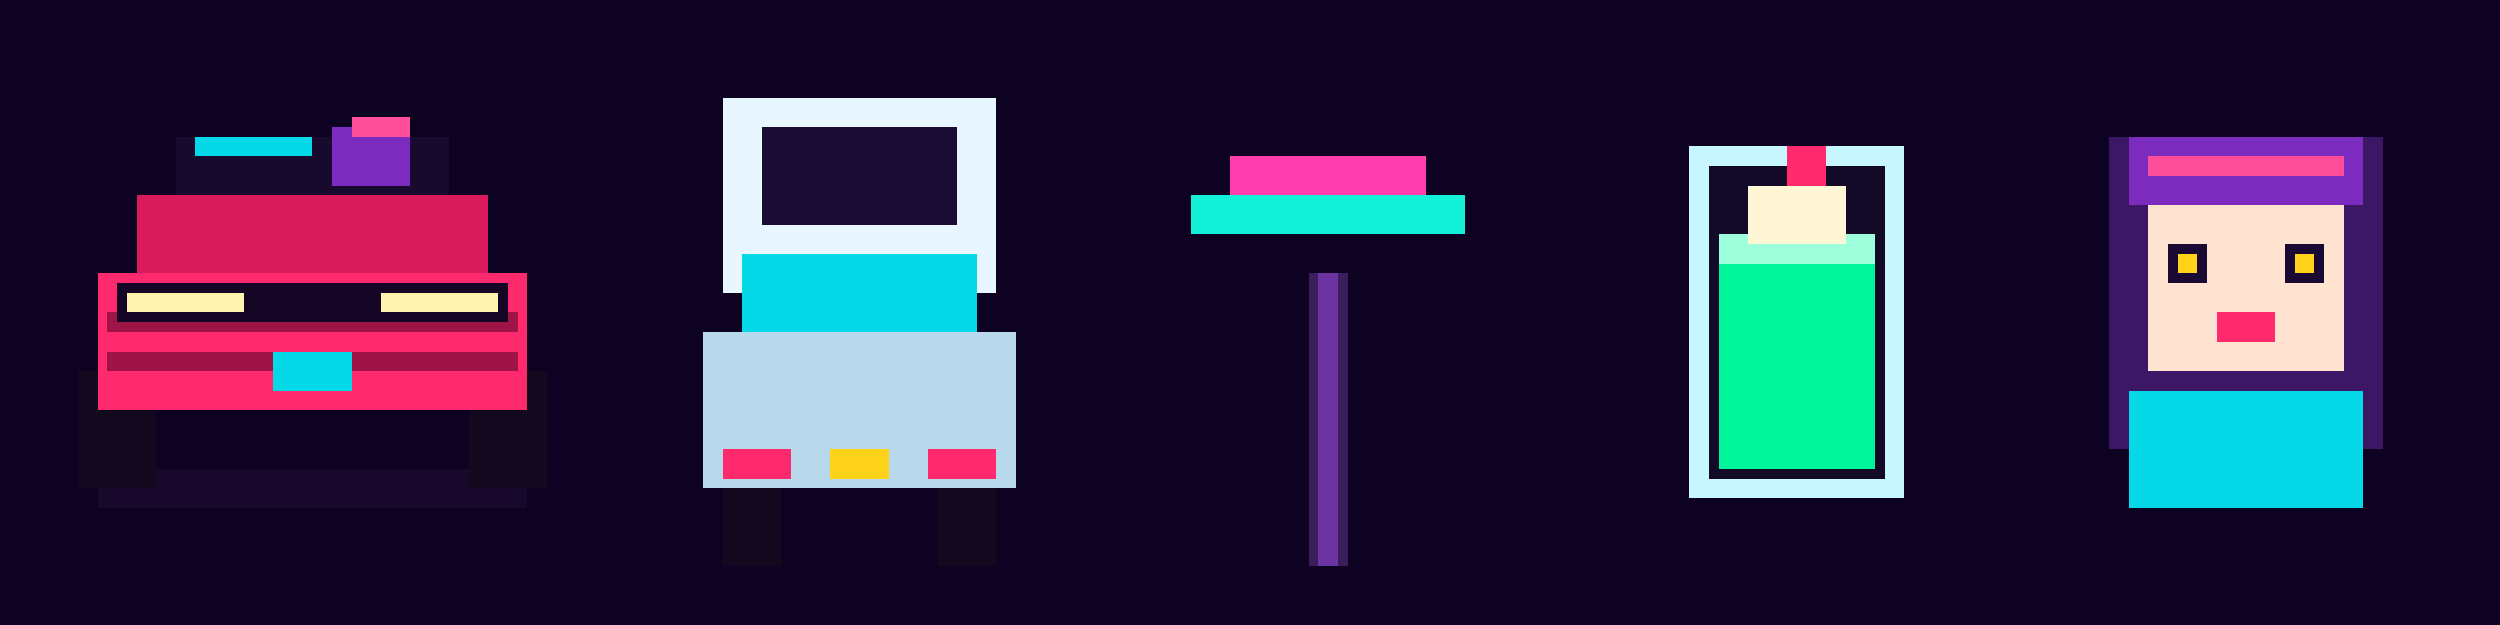
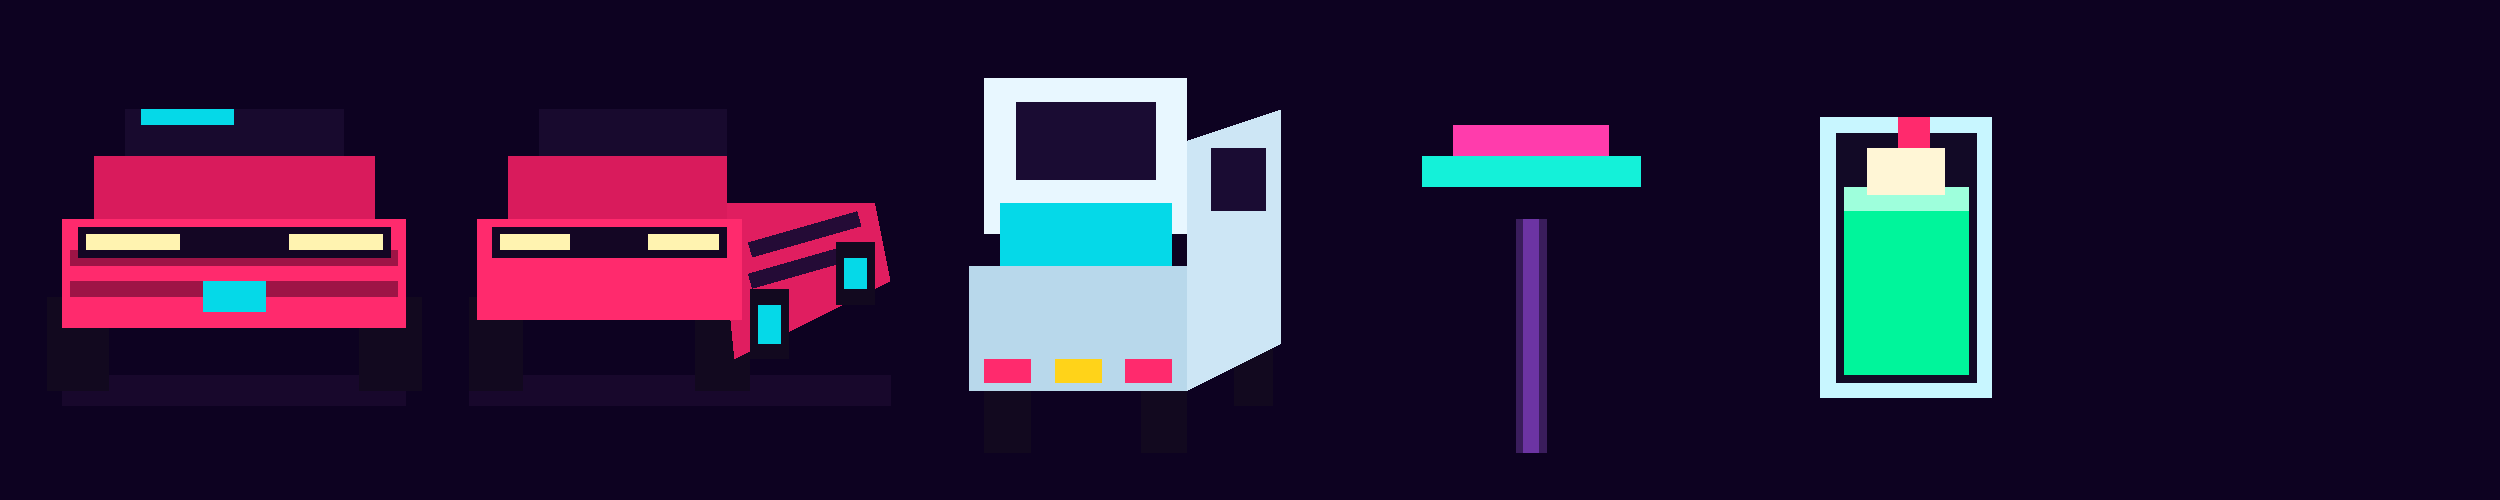
- <svg xmlns="http://www.w3.org/2000/svg" viewBox="0 0 256 64" width="256" height="64" shape-rendering="crispEdges">
-   <rect width="256" height="64" fill="#0d0221" />
-   <g transform="translate(8, 12)">
+ <svg xmlns="http://www.w3.org/2000/svg" viewBox="0 0 320 64" width="320" height="64" shape-rendering="crispEdges">
+   <rect width="320" height="64" fill="#0d0221" />
+   <g transform="translate(6, 12)">
    <rect x="2" y="36" width="44" height="4" fill="#18082c" />
    <rect x="0" y="26" width="8" height="12" fill="#12091f" />
    <rect x="40" y="26" width="8" height="12" fill="#12091f" />
    <rect x="2" y="16" width="44" height="14" fill="#ff2a6d" />
    <rect x="3" y="20" width="42" height="2" fill="#9e1446" />
    <rect x="3" y="24" width="42" height="2" fill="#9e1446" />
    <rect x="6" y="8" width="36" height="8" fill="#d91b5c" />
    <rect x="10" y="2" width="28" height="6" fill="#180a2e" />
    <rect x="12" y="2" width="12" height="2" fill="#05d9e8" />
-     <rect x="26" y="1" width="8" height="6" fill="#7b2cbf" />
-     <rect x="28" y="0" width="6" height="2" fill="#ff4f9a" />
    <rect x="4" y="17" width="40" height="4" fill="#140624" />
    <rect x="5" y="18" width="12" height="2" fill="#fff3b0" />
    <rect x="31" y="18" width="12" height="2" fill="#fff3b0" />
    <rect x="20" y="24" width="8" height="4" fill="#05d9e8" />
  </g>
-   <g transform="translate(72, 8)">
+   <g transform="translate(60, 10)">
+     <rect x="0" y="38" width="54" height="4" fill="#18082c" />
+     <rect x="0" y="28" width="7" height="12" fill="#12091f" />
+     <rect x="29" y="28" width="7" height="12" fill="#12091f" />
+     <polygon points="34,36 54,26 52,16 32,16" fill="#e01e60" />
+     <line x1="36" y1="22" x2="50" y2="18" stroke="#240b36" stroke-width="2" />
+     <line x1="36" y1="26" x2="50" y2="22" stroke="#240b36" stroke-width="2" />
+     <rect x="36" y="27" width="5" height="9" fill="#12091f" />
+     <rect x="37" y="29" width="3" height="5" fill="#05d9e8" />
+     <rect x="47" y="21" width="5" height="8" fill="#12091f" />
+     <rect x="48" y="23" width="3" height="4" fill="#05d9e8" />
+     <rect x="1" y="18" width="34" height="13" fill="#ff2a6d" />
+     <rect x="5" y="10" width="28" height="8" fill="#d91b5c" />
+     <rect x="9" y="4" width="24" height="6" fill="#180a2e" />
+     <rect x="3" y="19" width="30" height="4" fill="#140624" />
+     <rect x="4" y="20" width="9" height="2" fill="#fff3b0" />
+     <rect x="23" y="20" width="9" height="2" fill="#fff3b0" />
+   </g>
+   <g transform="translate(124, 8)">
    <rect x="2" y="40" width="6" height="10" fill="#12091f" />
-     <rect x="24" y="40" width="6" height="10" fill="#12091f" />
-     <rect x="2" y="2" width="28" height="20" fill="#e8f7ff" />
-     <rect x="6" y="5" width="20" height="10" fill="#1a0c33" />
-     <rect x="4" y="18" width="24" height="10" fill="#05d9e8" />
-     <rect x="0" y="26" width="32" height="16" fill="#b8d8eb" />
-     <rect x="2" y="38" width="7" height="3" fill="#ff2a6d" />
-     <rect x="23" y="38" width="7" height="3" fill="#ff2a6d" />
-     <rect x="13" y="38" width="6" height="3" fill="#ffd319" />
+     <rect x="22" y="40" width="6" height="10" fill="#12091f" />
+     <rect x="34" y="35" width="5" height="9" fill="#12091f" />
+     <polygon points="28,42 40,36 40,6 28,10" fill="#cde6f5" />
+     <rect x="31" y="11" width="7" height="8" fill="#1a0c33" />
+     <rect x="2" y="2" width="26" height="20" fill="#e8f7ff" />
+     <rect x="6" y="5" width="18" height="10" fill="#1a0c33" />
+     <rect x="4" y="18" width="22" height="10" fill="#05d9e8" />
+     <rect x="0" y="26" width="28" height="16" fill="#b8d8eb" />
+     <rect x="2" y="38" width="6" height="3" fill="#ff2a6d" />
+     <rect x="20" y="38" width="6" height="3" fill="#ff2a6d" />
+     <rect x="11" y="38" width="6" height="3" fill="#ffd319" />
  </g>
-   <g transform="translate(120, 6)">
+   <g transform="translate(180, 6)">
    <rect x="14" y="22" width="4" height="30" fill="#3a1d5c" />
    <rect x="15" y="22" width="2" height="30" fill="#6c34a3" />
    <rect x="2" y="14" width="28" height="4" fill="#14f1d9" />
    <rect x="6" y="10" width="20" height="4" fill="#ff3cac" />
  </g>
-   <g transform="translate(168, 8)">
+   <g transform="translate(228, 8)">
    <rect x="6" y="8" width="20" height="34" fill="#120a26" stroke="#c8f6ff" stroke-width="2" />
    <rect x="8" y="18" width="16" height="22" fill="#00f59b" />
    <rect x="8" y="16" width="16" height="3" fill="#9effdc" />
    <rect x="11" y="11" width="10" height="6" fill="#fff6d6" />
    <rect x="15" y="7" width="4" height="4" fill="#ff2a6d" />
  </g>
-   <g transform="translate(212, 8)">
-     <rect x="4" y="6" width="28" height="32" fill="#3b1766" />
-     <rect x="8" y="12" width="20" height="18" fill="#ffe3d1" />
-     <rect x="6" y="6" width="24" height="7" fill="#7b2cbf" />
-     <rect x="8" y="8" width="20" height="2" fill="#ff4f9a" />
-     <rect x="10" y="17" width="4" height="4" fill="#1a0933" />
-     <rect x="22" y="17" width="4" height="4" fill="#1a0933" />
-     <rect x="11" y="18" width="2" height="2" fill="#ffd319" />
-     <rect x="23" y="18" width="2" height="2" fill="#ffd319" />
-     <rect x="15" y="24" width="6" height="3" fill="#ff2a6d" />
-     <rect x="6" y="32" width="24" height="12" fill="#05d9e8" />
-   </g>
</svg>
